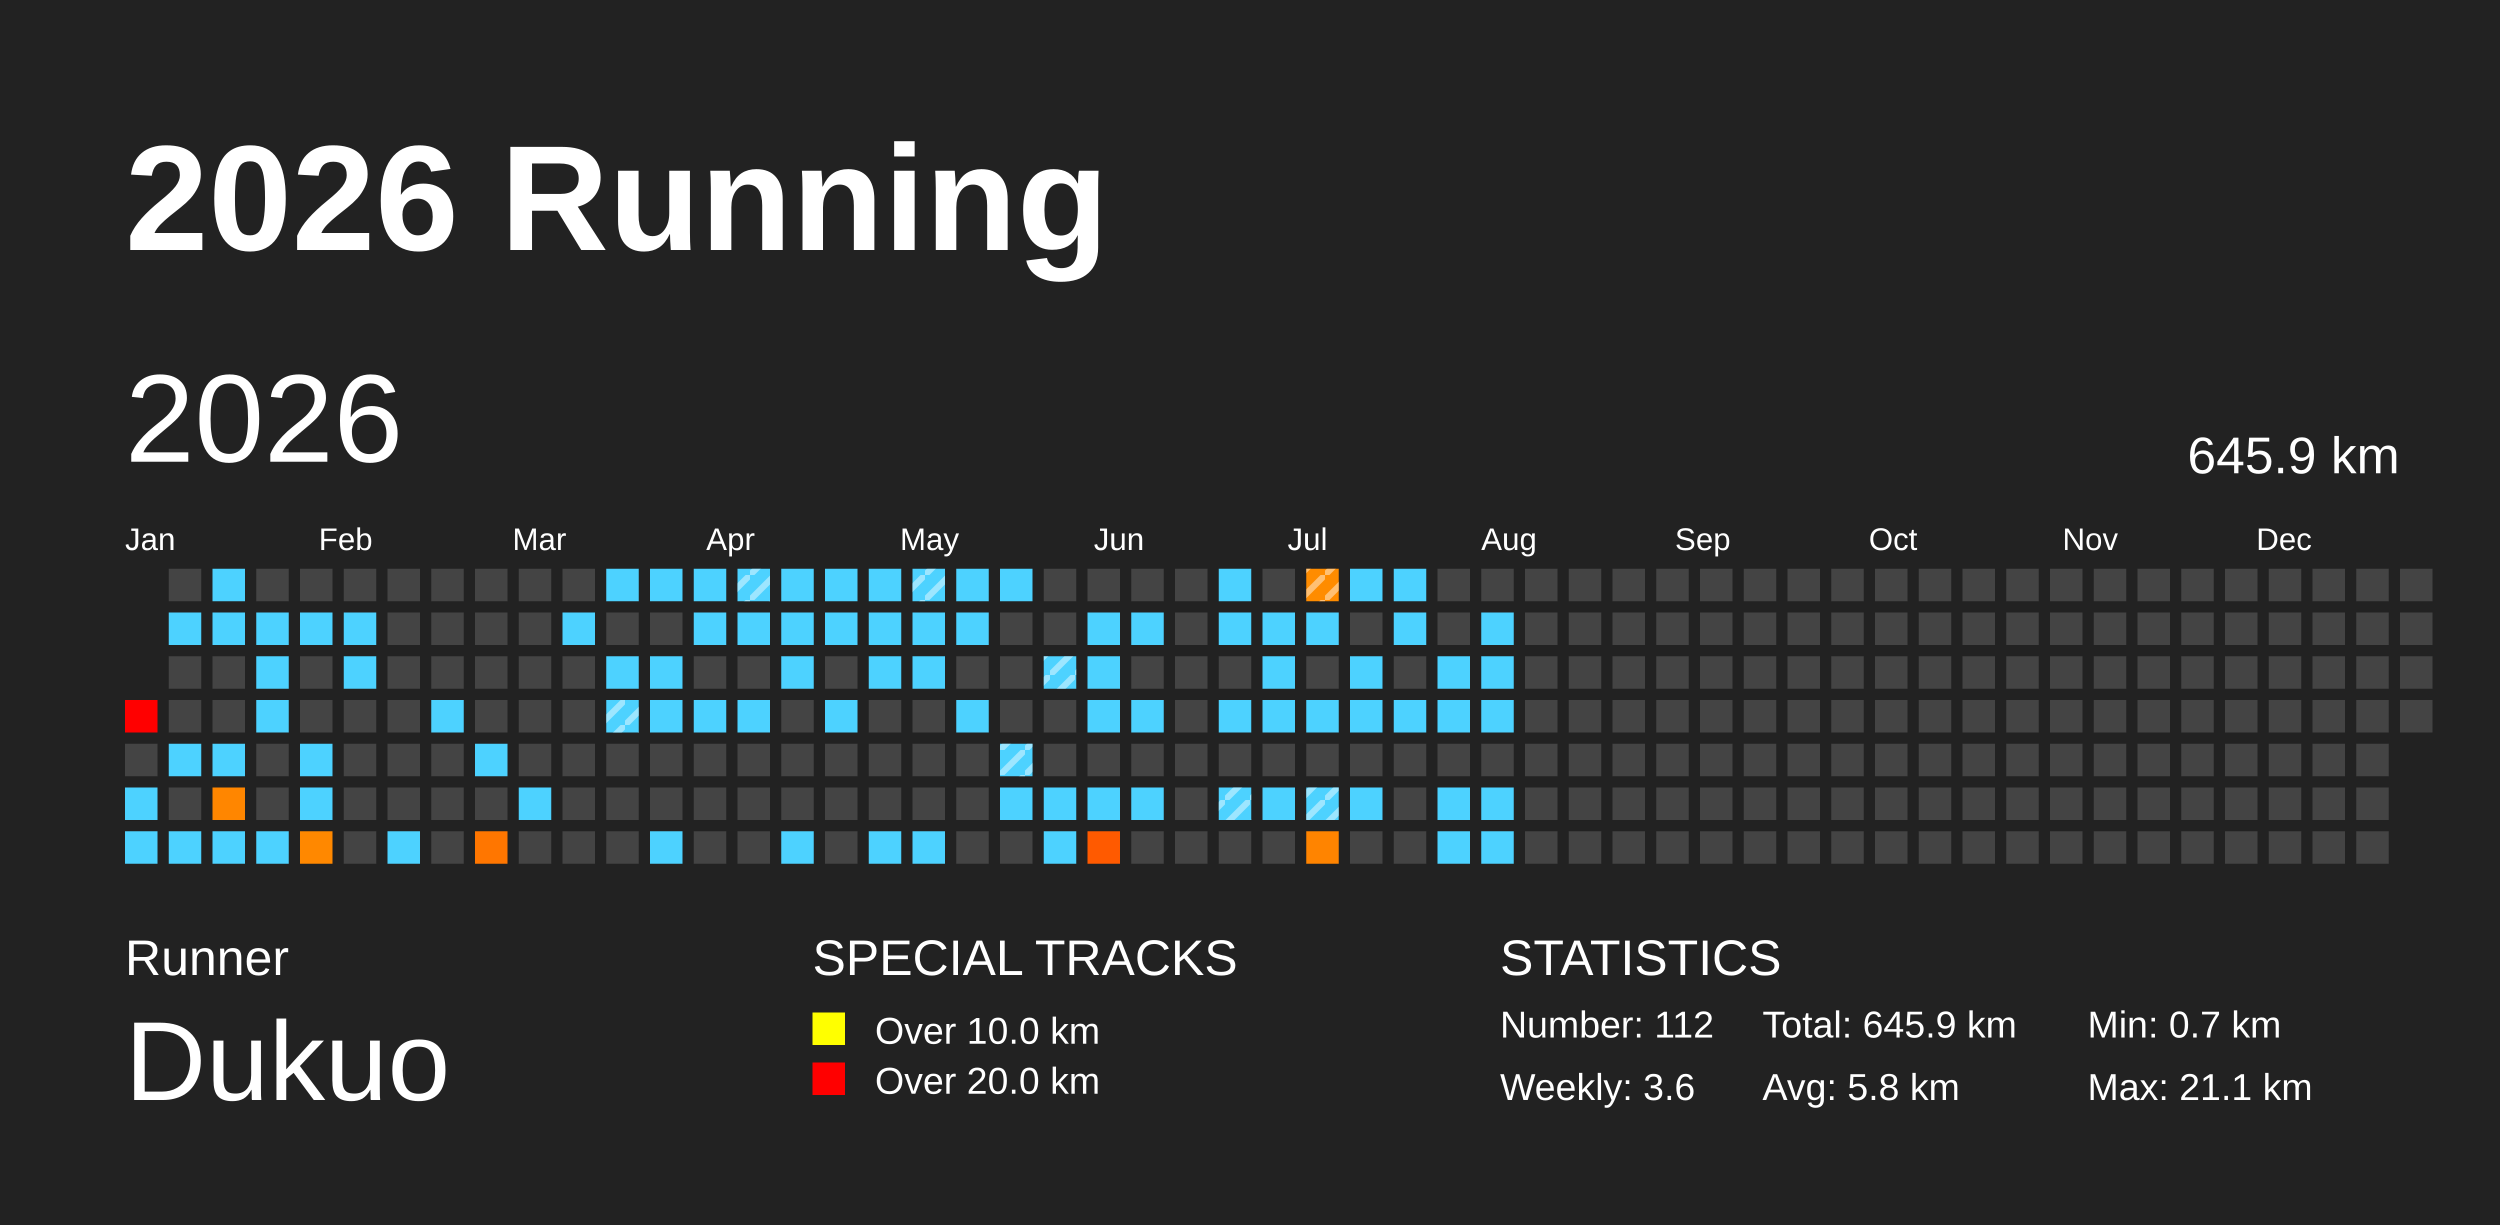
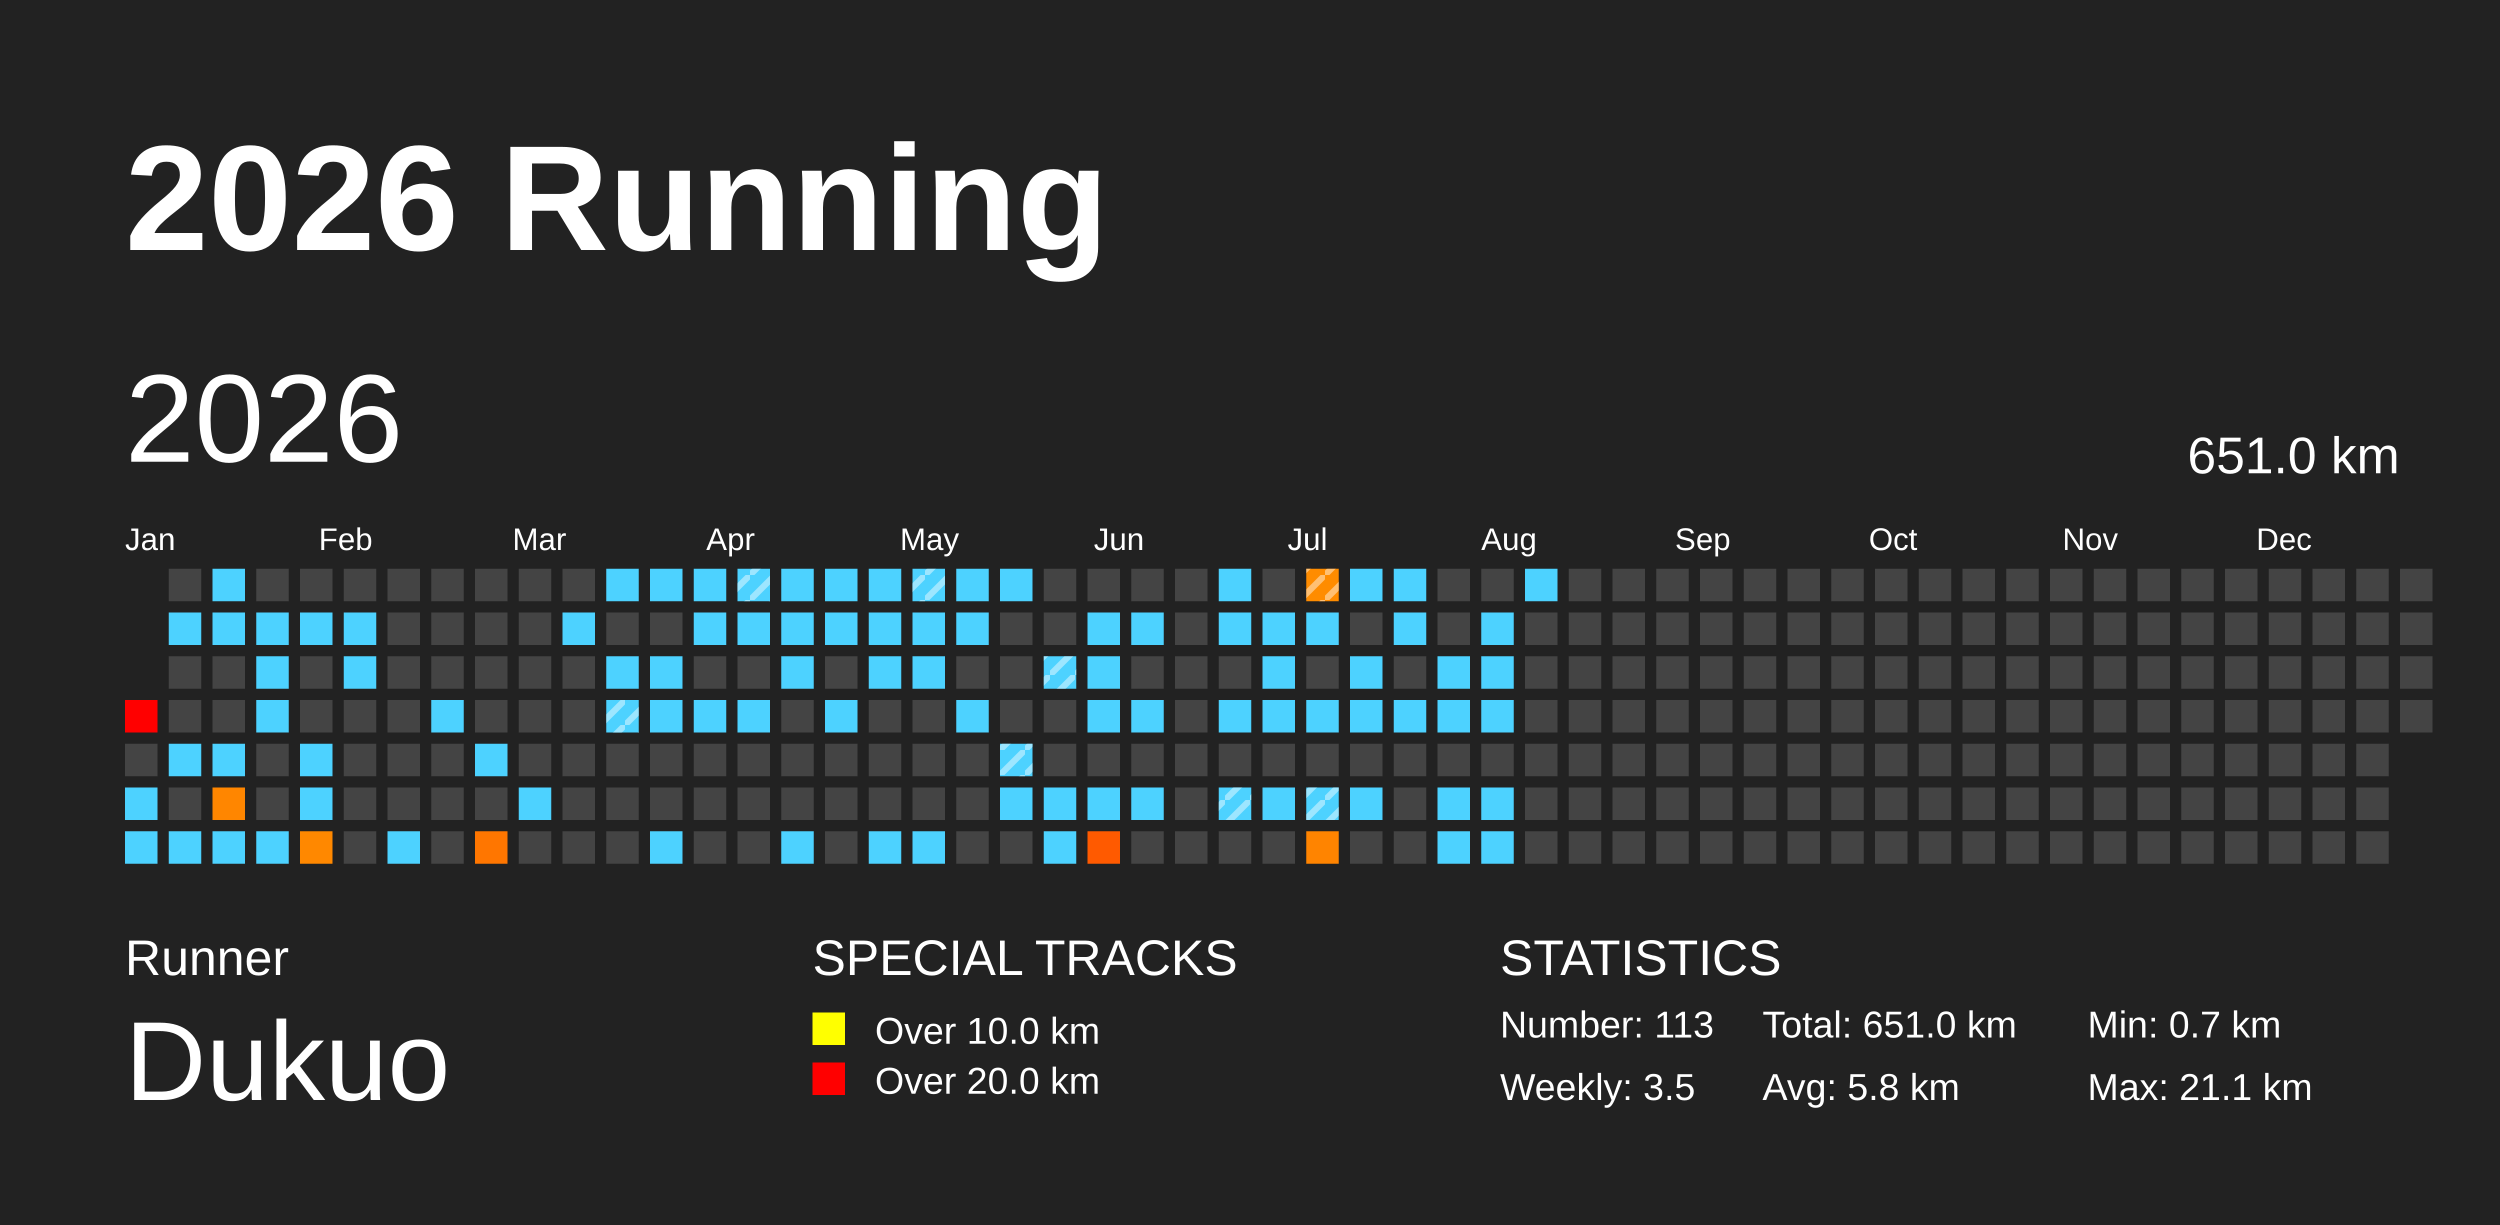
<svg xmlns="http://www.w3.org/2000/svg" baseProfile="full" height="98mm" version="1.1" viewBox="0,0,200,98" width="200mm">
  <defs>
    <pattern height="2" id="indoor-stripe" patternUnits="userSpaceOnUse" width="2">
      <line stroke="white" stroke-opacity="0.45" stroke-width="0.5" x1="0" x2="2" y1="2" y2="0" />
    </pattern>
  </defs>
  <rect fill="#222222" height="98" width="200" x="0" y="0" />
  <text fill="#FFFFFF" style="font-size:12px; font-family:Arial; font-weight:bold;" x="10" y="20">2026 Running</text>
  <text fill="#FFFFFF" style="font-size:4px; font-family:Arial" x="10" y="78">Runner</text>
  <text fill="#FFFFFF" style="font-size:9px; font-family:Arial" x="10" y="88">Dukuo</text>
  <text fill="#FFFFFF" style="font-size:4px; font-family:Arial" x="65" y="78">SPECIAL TRACKS</text>
  <rect fill="yellow" height="2.6" width="2.6" x="65" y="81" />
  <text fill="#FFFFFF" style="font-size:3px; font-family:Arial" x="70" y="83.5">Over 10.0 km</text>
  <rect fill="red" height="2.6" width="2.6" x="65" y="85" />
  <text fill="#FFFFFF" style="font-size:3px; font-family:Arial" x="70" y="87.5">Over 20.0 km</text>
  <text fill="#FFFFFF" style="font-size:4px; font-family:Arial" x="120" y="78">STATISTICS</text>
-   <text fill="#FFFFFF" style="font-size:3px; font-family:Arial" x="120" y="83">Number: 112</text>
-   <text fill="#FFFFFF" style="font-size:3px; font-family:Arial" x="120" y="88">Weekly: 3.6</text>
-   <text fill="#FFFFFF" style="font-size:3px; font-family:Arial" x="141" y="83">Total: 645.9 km</text>
+   <text fill="#FFFFFF" style="font-size:3px; font-family:Arial" x="120" y="83">Number: 113</text>
+   <text fill="#FFFFFF" style="font-size:3px; font-family:Arial" x="120" y="88">Weekly: 3.5</text>
+   <text fill="#FFFFFF" style="font-size:3px; font-family:Arial" x="141" y="83">Total: 651.0 km</text>
  <text fill="#FFFFFF" style="font-size:3px; font-family:Arial" x="141" y="88">Avg: 5.8 km</text>
  <text fill="#FFFFFF" style="font-size:3px; font-family:Arial" x="167" y="83">Min: 0.7 km</text>
  <text fill="#FFFFFF" style="font-size:3px; font-family:Arial" x="167" y="88">Max: 21.1 km</text>
  <text dominant-baseline="hanging" fill="#FFFFFF" style="font-size:10.0px; font-family:Arial;" x="10" y="30">2026</text>
-   <text dominant-baseline="hanging" fill="#FFFFFF" style="font-size:4.125px; font-family:Arial;" x="175" y="35">645.9 km</text>
+   <text dominant-baseline="hanging" fill="#FFFFFF" style="font-size:4.125px; font-family:Arial;" x="175" y="35">651.0 km</text>
  <text fill="#FFFFFF" style="font-size:2.5px; font-family:Arial" x="10.0" y="44">Jan</text>
  <text fill="#FFFFFF" style="font-size:2.5px; font-family:Arial" x="25.5" y="44">Feb</text>
  <text fill="#FFFFFF" style="font-size:2.5px; font-family:Arial" x="41.0" y="44">Mar</text>
  <text fill="#FFFFFF" style="font-size:2.5px; font-family:Arial" x="56.5" y="44">Apr</text>
  <text fill="#FFFFFF" style="font-size:2.5px; font-family:Arial" x="72.0" y="44">May</text>
  <text fill="#FFFFFF" style="font-size:2.5px; font-family:Arial" x="87.5" y="44">Jun</text>
  <text fill="#FFFFFF" style="font-size:2.5px; font-family:Arial" x="103.0" y="44">Jul</text>
  <text fill="#FFFFFF" style="font-size:2.5px; font-family:Arial" x="118.5" y="44">Aug</text>
  <text fill="#FFFFFF" style="font-size:2.5px; font-family:Arial" x="134.0" y="44">Sep</text>
  <text fill="#FFFFFF" style="font-size:2.5px; font-family:Arial" x="149.5" y="44">Oct</text>
  <text fill="#FFFFFF" style="font-size:2.5px; font-family:Arial" x="165.0" y="44">Nov</text>
  <text fill="#FFFFFF" style="font-size:2.5px; font-family:Arial" x="180.5" y="44">Dec</text>
  <rect fill="red" height="2.6" width="2.6" x="10.0" y="56.0" />
  <rect fill="#444444" height="2.6" width="2.6" x="10.0" y="59.5" />
  <rect fill="#4dd2ff" height="2.6" width="2.6" x="10.0" y="63.0" />
  <rect fill="#4dd2ff" height="2.6" width="2.6" x="10.0" y="66.5" />
  <rect fill="#444444" height="2.6" width="2.6" x="13.5" y="45.5" />
  <rect fill="#4dd2ff" height="2.6" width="2.6" x="13.5" y="49.0" />
  <rect fill="#444444" height="2.6" width="2.6" x="13.5" y="52.5" />
  <rect fill="#444444" height="2.6" width="2.6" x="13.5" y="56.0" />
  <rect fill="#4dd2ff" height="2.6" width="2.6" x="13.5" y="59.5" />
  <rect fill="#444444" height="2.6" width="2.6" x="13.5" y="63.0" />
  <rect fill="#4dd2ff" height="2.6" width="2.6" x="13.5" y="66.5" />
  <rect fill="#4dd2ff" height="2.6" width="2.6" x="17.0" y="45.5" />
  <rect fill="#4dd2ff" height="2.6" width="2.6" x="17.0" y="49.0" />
  <rect fill="#444444" height="2.6" width="2.6" x="17.0" y="52.5" />
  <rect fill="#444444" height="2.6" width="2.6" x="17.0" y="56.0" />
  <rect fill="#4dd2ff" height="2.6" width="2.6" x="17.0" y="59.5" />
  <rect fill="#ff8600" height="2.6" width="2.6" x="17.0" y="63.0" />
  <rect fill="#4dd2ff" height="2.6" width="2.6" x="17.0" y="66.5" />
  <rect fill="#444444" height="2.6" width="2.6" x="20.5" y="45.5" />
  <rect fill="#4dd2ff" height="2.6" width="2.6" x="20.5" y="49.0" />
  <rect fill="#4dd2ff" height="2.6" width="2.6" x="20.5" y="52.5" />
  <rect fill="#4dd2ff" height="2.6" width="2.6" x="20.5" y="56.0" />
  <rect fill="#444444" height="2.6" width="2.6" x="20.5" y="59.5" />
  <rect fill="#444444" height="2.6" width="2.6" x="20.5" y="63.0" />
  <rect fill="#4dd2ff" height="2.6" width="2.6" x="20.5" y="66.5" />
  <rect fill="#444444" height="2.6" width="2.6" x="24.0" y="45.5" />
  <rect fill="#4dd2ff" height="2.6" width="2.6" x="24.0" y="49.0" />
  <rect fill="#444444" height="2.6" width="2.6" x="24.0" y="52.5" />
  <rect fill="#444444" height="2.6" width="2.6" x="24.0" y="56.0" />
  <rect fill="#4dd2ff" height="2.6" width="2.6" x="24.0" y="59.5" />
  <rect fill="#4dd2ff" height="2.6" width="2.6" x="24.0" y="63.0" />
  <rect fill="#ff8800" height="2.6" width="2.6" x="24.0" y="66.5" />
  <rect fill="#444444" height="2.6" width="2.6" x="27.5" y="45.5" />
  <rect fill="#4dd2ff" height="2.6" width="2.6" x="27.5" y="49.0" />
  <rect fill="#4dd2ff" height="2.6" width="2.6" x="27.5" y="52.5" />
  <rect fill="#444444" height="2.6" width="2.6" x="27.5" y="56.0" />
  <rect fill="#444444" height="2.6" width="2.6" x="27.5" y="59.5" />
  <rect fill="#444444" height="2.6" width="2.6" x="27.5" y="63.0" />
  <rect fill="#444444" height="2.6" width="2.6" x="27.5" y="66.5" />
  <rect fill="#444444" height="2.6" width="2.6" x="31.0" y="45.5" />
  <rect fill="#444444" height="2.6" width="2.6" x="31.0" y="49.0" />
  <rect fill="#444444" height="2.6" width="2.6" x="31.0" y="52.5" />
  <rect fill="#444444" height="2.6" width="2.6" x="31.0" y="56.0" />
  <rect fill="#444444" height="2.6" width="2.6" x="31.0" y="59.5" />
  <rect fill="#444444" height="2.6" width="2.6" x="31.0" y="63.0" />
  <rect fill="#4dd2ff" height="2.6" width="2.6" x="31.0" y="66.5" />
  <rect fill="#444444" height="2.6" width="2.6" x="34.5" y="45.5" />
  <rect fill="#444444" height="2.6" width="2.6" x="34.5" y="49.0" />
  <rect fill="#444444" height="2.6" width="2.6" x="34.5" y="52.5" />
  <rect fill="#4dd2ff" height="2.6" width="2.6" x="34.5" y="56.0" />
  <rect fill="#444444" height="2.6" width="2.6" x="34.5" y="59.5" />
  <rect fill="#444444" height="2.6" width="2.6" x="34.5" y="63.0" />
  <rect fill="#444444" height="2.6" width="2.6" x="34.5" y="66.5" />
  <rect fill="#444444" height="2.6" width="2.6" x="38.0" y="45.5" />
  <rect fill="#444444" height="2.6" width="2.6" x="38.0" y="49.0" />
  <rect fill="#444444" height="2.6" width="2.6" x="38.0" y="52.5" />
  <rect fill="#444444" height="2.6" width="2.6" x="38.0" y="56.0" />
  <rect fill="#4dd2ff" height="2.6" width="2.6" x="38.0" y="59.5" />
  <rect fill="#444444" height="2.6" width="2.6" x="38.0" y="63.0" />
  <rect fill="#ff7600" height="2.6" width="2.6" x="38.0" y="66.5" />
  <rect fill="#444444" height="2.6" width="2.6" x="41.5" y="45.5" />
  <rect fill="#444444" height="2.6" width="2.6" x="41.5" y="49.0" />
  <rect fill="#444444" height="2.6" width="2.6" x="41.5" y="52.5" />
  <rect fill="#444444" height="2.6" width="2.6" x="41.5" y="56.0" />
  <rect fill="#444444" height="2.6" width="2.6" x="41.5" y="59.5" />
  <rect fill="#4dd2ff" height="2.6" width="2.6" x="41.5" y="63.0" />
  <rect fill="#444444" height="2.6" width="2.6" x="41.5" y="66.5" />
  <rect fill="#444444" height="2.6" width="2.6" x="45.0" y="45.5" />
  <rect fill="#4dd2ff" height="2.6" width="2.6" x="45.0" y="49.0" />
  <rect fill="#444444" height="2.6" width="2.6" x="45.0" y="52.5" />
  <rect fill="#444444" height="2.6" width="2.6" x="45.0" y="56.0" />
  <rect fill="#444444" height="2.6" width="2.6" x="45.0" y="59.5" />
  <rect fill="#444444" height="2.6" width="2.6" x="45.0" y="63.0" />
  <rect fill="#444444" height="2.6" width="2.6" x="45.0" y="66.5" />
  <rect fill="#4dd2ff" height="2.6" width="2.6" x="48.5" y="45.5" />
  <rect fill="#444444" height="2.6" width="2.6" x="48.5" y="49.0" />
  <rect fill="#4dd2ff" height="2.6" width="2.6" x="48.5" y="52.5" />
  <rect fill="#4dd2ff" height="2.6" width="2.6" x="48.5" y="56.0" />
  <rect fill="url(#indoor-stripe)" height="2.6" style="pointer-events: none;" width="2.6" x="48.5" y="56.0" />
  <rect fill="#444444" height="2.6" width="2.6" x="48.5" y="59.5" />
  <rect fill="#444444" height="2.6" width="2.6" x="48.5" y="63.0" />
  <rect fill="#444444" height="2.6" width="2.6" x="48.5" y="66.5" />
  <rect fill="#4dd2ff" height="2.6" width="2.6" x="52.0" y="45.5" />
  <rect fill="#444444" height="2.6" width="2.6" x="52.0" y="49.0" />
  <rect fill="#4dd2ff" height="2.6" width="2.6" x="52.0" y="52.5" />
  <rect fill="#4dd2ff" height="2.6" width="2.6" x="52.0" y="56.0" />
  <rect fill="#444444" height="2.6" width="2.6" x="52.0" y="59.5" />
  <rect fill="#444444" height="2.6" width="2.6" x="52.0" y="63.0" />
  <rect fill="#4dd2ff" height="2.6" width="2.6" x="52.0" y="66.5" />
  <rect fill="#4dd2ff" height="2.6" width="2.6" x="55.5" y="45.5" />
  <rect fill="#4dd2ff" height="2.6" width="2.6" x="55.5" y="49.0" />
  <rect fill="#444444" height="2.6" width="2.6" x="55.5" y="52.5" />
  <rect fill="#4dd2ff" height="2.6" width="2.6" x="55.5" y="56.0" />
  <rect fill="#444444" height="2.6" width="2.6" x="55.5" y="59.5" />
  <rect fill="#444444" height="2.6" width="2.6" x="55.5" y="63.0" />
  <rect fill="#444444" height="2.6" width="2.6" x="55.5" y="66.5" />
  <rect fill="#4dd2ff" height="2.6" width="2.6" x="59.0" y="45.5" />
  <rect fill="url(#indoor-stripe)" height="2.6" style="pointer-events: none;" width="2.6" x="59.0" y="45.5" />
  <rect fill="#4dd2ff" height="2.6" width="2.6" x="59.0" y="49.0" />
  <rect fill="#444444" height="2.6" width="2.6" x="59.0" y="52.5" />
  <rect fill="#4dd2ff" height="2.6" width="2.6" x="59.0" y="56.0" />
  <rect fill="#444444" height="2.6" width="2.6" x="59.0" y="59.5" />
  <rect fill="#444444" height="2.6" width="2.6" x="59.0" y="63.0" />
  <rect fill="#444444" height="2.6" width="2.6" x="59.0" y="66.5" />
  <rect fill="#4dd2ff" height="2.6" width="2.6" x="62.5" y="45.5" />
  <rect fill="#4dd2ff" height="2.6" width="2.6" x="62.5" y="49.0" />
  <rect fill="#4dd2ff" height="2.6" width="2.6" x="62.5" y="52.5" />
  <rect fill="#444444" height="2.6" width="2.6" x="62.5" y="56.0" />
  <rect fill="#444444" height="2.6" width="2.6" x="62.5" y="59.5" />
  <rect fill="#444444" height="2.6" width="2.6" x="62.5" y="63.0" />
  <rect fill="#4dd2ff" height="2.6" width="2.6" x="62.5" y="66.5" />
  <rect fill="#4dd2ff" height="2.6" width="2.6" x="66.0" y="45.5" />
  <rect fill="#4dd2ff" height="2.6" width="2.6" x="66.0" y="49.0" />
  <rect fill="#444444" height="2.6" width="2.6" x="66.0" y="52.5" />
  <rect fill="#4dd2ff" height="2.6" width="2.6" x="66.0" y="56.0" />
  <rect fill="#444444" height="2.6" width="2.6" x="66.0" y="59.5" />
  <rect fill="#444444" height="2.6" width="2.6" x="66.0" y="63.0" />
  <rect fill="#444444" height="2.6" width="2.6" x="66.0" y="66.5" />
  <rect fill="#4dd2ff" height="2.6" width="2.6" x="69.5" y="45.5" />
  <rect fill="#4dd2ff" height="2.6" width="2.6" x="69.5" y="49.0" />
  <rect fill="#4dd2ff" height="2.6" width="2.6" x="69.5" y="52.5" />
  <rect fill="#444444" height="2.6" width="2.6" x="69.5" y="56.0" />
  <rect fill="#444444" height="2.6" width="2.6" x="69.5" y="59.5" />
  <rect fill="#444444" height="2.6" width="2.6" x="69.5" y="63.0" />
  <rect fill="#4dd2ff" height="2.6" width="2.6" x="69.5" y="66.5" />
  <rect fill="#4dd2ff" height="2.6" width="2.6" x="73.0" y="45.5" />
  <rect fill="url(#indoor-stripe)" height="2.6" style="pointer-events: none;" width="2.6" x="73.0" y="45.5" />
  <rect fill="#4dd2ff" height="2.6" width="2.6" x="73.0" y="49.0" />
  <rect fill="#4dd2ff" height="2.6" width="2.6" x="73.0" y="52.5" />
  <rect fill="#444444" height="2.6" width="2.6" x="73.0" y="56.0" />
  <rect fill="#444444" height="2.6" width="2.6" x="73.0" y="59.5" />
  <rect fill="#444444" height="2.6" width="2.6" x="73.0" y="63.0" />
  <rect fill="#4dd2ff" height="2.6" width="2.6" x="73.0" y="66.5" />
  <rect fill="#4dd2ff" height="2.6" width="2.6" x="76.5" y="45.5" />
  <rect fill="#4dd2ff" height="2.6" width="2.6" x="76.5" y="49.0" />
  <rect fill="#444444" height="2.6" width="2.6" x="76.5" y="52.5" />
  <rect fill="#4dd2ff" height="2.6" width="2.6" x="76.5" y="56.0" />
  <rect fill="#444444" height="2.6" width="2.6" x="76.5" y="59.5" />
  <rect fill="#444444" height="2.6" width="2.6" x="76.5" y="63.0" />
  <rect fill="#444444" height="2.6" width="2.6" x="76.5" y="66.5" />
  <rect fill="#4dd2ff" height="2.6" width="2.6" x="80.0" y="45.5" />
  <rect fill="#444444" height="2.6" width="2.6" x="80.0" y="49.0" />
  <rect fill="#444444" height="2.6" width="2.6" x="80.0" y="52.5" />
  <rect fill="#444444" height="2.6" width="2.6" x="80.0" y="56.0" />
  <rect fill="#4dd2ff" height="2.6" width="2.6" x="80.0" y="59.5" />
  <rect fill="url(#indoor-stripe)" height="2.6" style="pointer-events: none;" width="2.6" x="80.0" y="59.5" />
  <rect fill="#4dd2ff" height="2.6" width="2.6" x="80.0" y="63.0" />
  <rect fill="#444444" height="2.6" width="2.6" x="80.0" y="66.5" />
  <rect fill="#444444" height="2.6" width="2.6" x="83.5" y="45.5" />
  <rect fill="#444444" height="2.6" width="2.6" x="83.5" y="49.0" />
  <rect fill="#4dd2ff" height="2.6" width="2.6" x="83.5" y="52.5" />
  <rect fill="url(#indoor-stripe)" height="2.6" style="pointer-events: none;" width="2.6" x="83.5" y="52.5" />
  <rect fill="#444444" height="2.6" width="2.6" x="83.5" y="56.0" />
  <rect fill="#444444" height="2.6" width="2.6" x="83.5" y="59.5" />
  <rect fill="#4dd2ff" height="2.6" width="2.6" x="83.5" y="63.0" />
  <rect fill="#4dd2ff" height="2.6" width="2.6" x="83.5" y="66.5" />
  <rect fill="#444444" height="2.6" width="2.6" x="87.0" y="45.5" />
  <rect fill="#4dd2ff" height="2.6" width="2.6" x="87.0" y="49.0" />
  <rect fill="#4dd2ff" height="2.6" width="2.6" x="87.0" y="52.5" />
  <rect fill="#4dd2ff" height="2.6" width="2.6" x="87.0" y="56.0" />
  <rect fill="#444444" height="2.6" width="2.6" x="87.0" y="59.5" />
  <rect fill="#4dd2ff" height="2.6" width="2.6" x="87.0" y="63.0" />
  <rect fill="#ff5a00" height="2.6" width="2.6" x="87.0" y="66.5" />
  <rect fill="#444444" height="2.6" width="2.6" x="90.5" y="45.5" />
  <rect fill="#4dd2ff" height="2.6" width="2.6" x="90.5" y="49.0" />
  <rect fill="#444444" height="2.6" width="2.6" x="90.5" y="52.5" />
  <rect fill="#4dd2ff" height="2.6" width="2.6" x="90.5" y="56.0" />
  <rect fill="#444444" height="2.6" width="2.6" x="90.5" y="59.5" />
  <rect fill="#4dd2ff" height="2.6" width="2.6" x="90.5" y="63.0" />
  <rect fill="#444444" height="2.6" width="2.6" x="90.5" y="66.5" />
  <rect fill="#444444" height="2.6" width="2.6" x="94.0" y="45.5" />
  <rect fill="#444444" height="2.6" width="2.6" x="94.0" y="49.0" />
  <rect fill="#444444" height="2.6" width="2.6" x="94.0" y="52.5" />
  <rect fill="#444444" height="2.6" width="2.6" x="94.0" y="56.0" />
  <rect fill="#444444" height="2.6" width="2.6" x="94.0" y="59.5" />
  <rect fill="#444444" height="2.6" width="2.6" x="94.0" y="63.0" />
  <rect fill="#444444" height="2.6" width="2.6" x="94.0" y="66.5" />
  <rect fill="#4dd2ff" height="2.6" width="2.6" x="97.5" y="45.5" />
  <rect fill="#4dd2ff" height="2.6" width="2.6" x="97.5" y="49.0" />
  <rect fill="#444444" height="2.6" width="2.6" x="97.5" y="52.5" />
  <rect fill="#4dd2ff" height="2.6" width="2.6" x="97.5" y="56.0" />
  <rect fill="#444444" height="2.6" width="2.6" x="97.5" y="59.5" />
  <rect fill="#4dd2ff" height="2.6" width="2.6" x="97.5" y="63.0" />
  <rect fill="url(#indoor-stripe)" height="2.6" style="pointer-events: none;" width="2.6" x="97.5" y="63.0" />
  <rect fill="#444444" height="2.6" width="2.6" x="97.5" y="66.5" />
  <rect fill="#444444" height="2.6" width="2.6" x="101.0" y="45.5" />
  <rect fill="#4dd2ff" height="2.6" width="2.6" x="101.0" y="49.0" />
  <rect fill="#4dd2ff" height="2.6" width="2.6" x="101.0" y="52.5" />
  <rect fill="#4dd2ff" height="2.6" width="2.6" x="101.0" y="56.0" />
  <rect fill="#444444" height="2.6" width="2.6" x="101.0" y="59.5" />
  <rect fill="#4dd2ff" height="2.6" width="2.6" x="101.0" y="63.0" />
  <rect fill="#444444" height="2.6" width="2.6" x="101.0" y="66.5" />
  <rect fill="#ff8c00" height="2.6" width="2.6" x="104.5" y="45.5" />
  <rect fill="url(#indoor-stripe)" height="2.6" style="pointer-events: none;" width="2.6" x="104.5" y="45.5" />
  <rect fill="#4dd2ff" height="2.6" width="2.6" x="104.5" y="49.0" />
  <rect fill="#444444" height="2.6" width="2.6" x="104.5" y="52.5" />
  <rect fill="#4dd2ff" height="2.6" width="2.6" x="104.5" y="56.0" />
  <rect fill="#444444" height="2.6" width="2.6" x="104.5" y="59.5" />
  <rect fill="#4dd2ff" height="2.6" width="2.6" x="104.5" y="63.0" />
  <rect fill="url(#indoor-stripe)" height="2.6" style="pointer-events: none;" width="2.6" x="104.5" y="63.0" />
  <rect fill="#ff8400" height="2.6" width="2.6" x="104.5" y="66.5" />
  <rect fill="#4dd2ff" height="2.6" width="2.6" x="108.0" y="45.5" />
  <rect fill="#444444" height="2.6" width="2.6" x="108.0" y="49.0" />
  <rect fill="#4dd2ff" height="2.6" width="2.6" x="108.0" y="52.5" />
  <rect fill="#4dd2ff" height="2.6" width="2.6" x="108.0" y="56.0" />
  <rect fill="#444444" height="2.6" width="2.6" x="108.0" y="59.5" />
  <rect fill="#4dd2ff" height="2.6" width="2.6" x="108.0" y="63.0" />
  <rect fill="#444444" height="2.6" width="2.6" x="108.0" y="66.5" />
  <rect fill="#4dd2ff" height="2.6" width="2.6" x="111.5" y="45.5" />
  <rect fill="#4dd2ff" height="2.6" width="2.6" x="111.5" y="49.0" />
  <rect fill="#444444" height="2.6" width="2.6" x="111.5" y="52.5" />
  <rect fill="#4dd2ff" height="2.6" width="2.6" x="111.5" y="56.0" />
  <rect fill="#444444" height="2.6" width="2.6" x="111.5" y="59.5" />
  <rect fill="#444444" height="2.6" width="2.6" x="111.5" y="63.0" />
  <rect fill="#444444" height="2.6" width="2.6" x="111.5" y="66.5" />
  <rect fill="#444444" height="2.6" width="2.6" x="115.0" y="45.5" />
  <rect fill="#444444" height="2.6" width="2.6" x="115.0" y="49.0" />
  <rect fill="#4dd2ff" height="2.6" width="2.6" x="115.0" y="52.5" />
  <rect fill="#4dd2ff" height="2.6" width="2.6" x="115.0" y="56.0" />
  <rect fill="#444444" height="2.6" width="2.6" x="115.0" y="59.5" />
  <rect fill="#4dd2ff" height="2.6" width="2.6" x="115.0" y="63.0" />
  <rect fill="#4dd2ff" height="2.6" width="2.6" x="115.0" y="66.5" />
  <rect fill="#444444" height="2.6" width="2.6" x="118.5" y="45.5" />
  <rect fill="#4dd2ff" height="2.6" width="2.6" x="118.5" y="49.0" />
  <rect fill="#4dd2ff" height="2.6" width="2.6" x="118.5" y="52.5" />
  <rect fill="#4dd2ff" height="2.6" width="2.6" x="118.5" y="56.0" />
  <rect fill="#444444" height="2.6" width="2.6" x="118.5" y="59.5" />
  <rect fill="#4dd2ff" height="2.6" width="2.6" x="118.5" y="63.0" />
  <rect fill="#4dd2ff" height="2.6" width="2.6" x="118.5" y="66.5" />
-   <rect fill="#444444" height="2.6" width="2.6" x="122.0" y="45.5" />
+   <rect fill="#4dd2ff" height="2.6" width="2.6" x="122.0" y="45.5" />
  <rect fill="#444444" height="2.6" width="2.6" x="122.0" y="49.0" />
  <rect fill="#444444" height="2.6" width="2.6" x="122.0" y="52.5" />
  <rect fill="#444444" height="2.6" width="2.6" x="122.0" y="56.0" />
  <rect fill="#444444" height="2.6" width="2.6" x="122.0" y="59.5" />
  <rect fill="#444444" height="2.6" width="2.6" x="122.0" y="63.0" />
  <rect fill="#444444" height="2.6" width="2.6" x="122.0" y="66.5" />
  <rect fill="#444444" height="2.6" width="2.6" x="125.5" y="45.5" />
  <rect fill="#444444" height="2.6" width="2.6" x="125.5" y="49.0" />
  <rect fill="#444444" height="2.6" width="2.6" x="125.5" y="52.5" />
  <rect fill="#444444" height="2.6" width="2.6" x="125.5" y="56.0" />
  <rect fill="#444444" height="2.6" width="2.6" x="125.5" y="59.5" />
  <rect fill="#444444" height="2.6" width="2.6" x="125.5" y="63.0" />
  <rect fill="#444444" height="2.6" width="2.6" x="125.5" y="66.5" />
  <rect fill="#444444" height="2.6" width="2.6" x="129.0" y="45.5" />
  <rect fill="#444444" height="2.6" width="2.6" x="129.0" y="49.0" />
  <rect fill="#444444" height="2.6" width="2.6" x="129.0" y="52.5" />
  <rect fill="#444444" height="2.6" width="2.6" x="129.0" y="56.0" />
  <rect fill="#444444" height="2.6" width="2.6" x="129.0" y="59.5" />
  <rect fill="#444444" height="2.6" width="2.6" x="129.0" y="63.0" />
  <rect fill="#444444" height="2.6" width="2.6" x="129.0" y="66.5" />
  <rect fill="#444444" height="2.6" width="2.6" x="132.5" y="45.5" />
  <rect fill="#444444" height="2.6" width="2.6" x="132.5" y="49.0" />
  <rect fill="#444444" height="2.6" width="2.6" x="132.5" y="52.5" />
  <rect fill="#444444" height="2.6" width="2.6" x="132.5" y="56.0" />
  <rect fill="#444444" height="2.6" width="2.6" x="132.5" y="59.5" />
  <rect fill="#444444" height="2.6" width="2.6" x="132.5" y="63.0" />
  <rect fill="#444444" height="2.6" width="2.6" x="132.5" y="66.5" />
  <rect fill="#444444" height="2.6" width="2.6" x="136.0" y="45.5" />
  <rect fill="#444444" height="2.6" width="2.6" x="136.0" y="49.0" />
  <rect fill="#444444" height="2.6" width="2.6" x="136.0" y="52.5" />
  <rect fill="#444444" height="2.6" width="2.6" x="136.0" y="56.0" />
  <rect fill="#444444" height="2.6" width="2.6" x="136.0" y="59.5" />
  <rect fill="#444444" height="2.6" width="2.6" x="136.0" y="63.0" />
  <rect fill="#444444" height="2.6" width="2.6" x="136.0" y="66.5" />
  <rect fill="#444444" height="2.6" width="2.6" x="139.5" y="45.5" />
  <rect fill="#444444" height="2.6" width="2.6" x="139.5" y="49.0" />
  <rect fill="#444444" height="2.6" width="2.6" x="139.5" y="52.5" />
  <rect fill="#444444" height="2.6" width="2.6" x="139.5" y="56.0" />
  <rect fill="#444444" height="2.6" width="2.6" x="139.5" y="59.5" />
  <rect fill="#444444" height="2.6" width="2.6" x="139.5" y="63.0" />
  <rect fill="#444444" height="2.6" width="2.6" x="139.5" y="66.5" />
  <rect fill="#444444" height="2.6" width="2.6" x="143.0" y="45.5" />
  <rect fill="#444444" height="2.6" width="2.6" x="143.0" y="49.0" />
  <rect fill="#444444" height="2.6" width="2.6" x="143.0" y="52.5" />
  <rect fill="#444444" height="2.6" width="2.6" x="143.0" y="56.0" />
  <rect fill="#444444" height="2.6" width="2.6" x="143.0" y="59.5" />
  <rect fill="#444444" height="2.6" width="2.6" x="143.0" y="63.0" />
  <rect fill="#444444" height="2.6" width="2.6" x="143.0" y="66.5" />
  <rect fill="#444444" height="2.6" width="2.6" x="146.5" y="45.5" />
  <rect fill="#444444" height="2.6" width="2.6" x="146.5" y="49.0" />
  <rect fill="#444444" height="2.6" width="2.6" x="146.5" y="52.5" />
  <rect fill="#444444" height="2.6" width="2.6" x="146.5" y="56.0" />
  <rect fill="#444444" height="2.6" width="2.6" x="146.5" y="59.5" />
  <rect fill="#444444" height="2.6" width="2.6" x="146.5" y="63.0" />
  <rect fill="#444444" height="2.6" width="2.6" x="146.5" y="66.5" />
  <rect fill="#444444" height="2.6" width="2.6" x="150.0" y="45.5" />
  <rect fill="#444444" height="2.6" width="2.6" x="150.0" y="49.0" />
  <rect fill="#444444" height="2.6" width="2.6" x="150.0" y="52.5" />
  <rect fill="#444444" height="2.6" width="2.6" x="150.0" y="56.0" />
  <rect fill="#444444" height="2.6" width="2.6" x="150.0" y="59.5" />
  <rect fill="#444444" height="2.6" width="2.6" x="150.0" y="63.0" />
  <rect fill="#444444" height="2.6" width="2.6" x="150.0" y="66.5" />
  <rect fill="#444444" height="2.6" width="2.6" x="153.5" y="45.5" />
  <rect fill="#444444" height="2.6" width="2.6" x="153.5" y="49.0" />
  <rect fill="#444444" height="2.6" width="2.6" x="153.5" y="52.5" />
  <rect fill="#444444" height="2.6" width="2.6" x="153.5" y="56.0" />
  <rect fill="#444444" height="2.6" width="2.6" x="153.5" y="59.5" />
  <rect fill="#444444" height="2.6" width="2.6" x="153.5" y="63.0" />
  <rect fill="#444444" height="2.6" width="2.6" x="153.5" y="66.5" />
  <rect fill="#444444" height="2.6" width="2.6" x="157.0" y="45.5" />
  <rect fill="#444444" height="2.6" width="2.6" x="157.0" y="49.0" />
  <rect fill="#444444" height="2.6" width="2.6" x="157.0" y="52.5" />
  <rect fill="#444444" height="2.6" width="2.6" x="157.0" y="56.0" />
  <rect fill="#444444" height="2.6" width="2.6" x="157.0" y="59.5" />
  <rect fill="#444444" height="2.6" width="2.6" x="157.0" y="63.0" />
  <rect fill="#444444" height="2.6" width="2.6" x="157.0" y="66.5" />
  <rect fill="#444444" height="2.6" width="2.6" x="160.5" y="45.5" />
  <rect fill="#444444" height="2.6" width="2.6" x="160.5" y="49.0" />
  <rect fill="#444444" height="2.6" width="2.6" x="160.5" y="52.5" />
  <rect fill="#444444" height="2.6" width="2.6" x="160.5" y="56.0" />
  <rect fill="#444444" height="2.6" width="2.6" x="160.5" y="59.5" />
  <rect fill="#444444" height="2.6" width="2.6" x="160.5" y="63.0" />
  <rect fill="#444444" height="2.6" width="2.6" x="160.5" y="66.5" />
  <rect fill="#444444" height="2.6" width="2.6" x="164.0" y="45.5" />
  <rect fill="#444444" height="2.6" width="2.6" x="164.0" y="49.0" />
  <rect fill="#444444" height="2.6" width="2.6" x="164.0" y="52.5" />
  <rect fill="#444444" height="2.6" width="2.6" x="164.0" y="56.0" />
  <rect fill="#444444" height="2.6" width="2.6" x="164.0" y="59.5" />
  <rect fill="#444444" height="2.6" width="2.6" x="164.0" y="63.0" />
  <rect fill="#444444" height="2.6" width="2.6" x="164.0" y="66.5" />
  <rect fill="#444444" height="2.6" width="2.6" x="167.5" y="45.5" />
  <rect fill="#444444" height="2.6" width="2.6" x="167.5" y="49.0" />
  <rect fill="#444444" height="2.6" width="2.6" x="167.5" y="52.5" />
  <rect fill="#444444" height="2.6" width="2.6" x="167.5" y="56.0" />
  <rect fill="#444444" height="2.6" width="2.6" x="167.5" y="59.5" />
  <rect fill="#444444" height="2.6" width="2.6" x="167.5" y="63.0" />
  <rect fill="#444444" height="2.6" width="2.6" x="167.5" y="66.5" />
  <rect fill="#444444" height="2.6" width="2.6" x="171.0" y="45.5" />
  <rect fill="#444444" height="2.6" width="2.6" x="171.0" y="49.0" />
  <rect fill="#444444" height="2.6" width="2.6" x="171.0" y="52.5" />
  <rect fill="#444444" height="2.6" width="2.6" x="171.0" y="56.0" />
  <rect fill="#444444" height="2.6" width="2.6" x="171.0" y="59.5" />
  <rect fill="#444444" height="2.6" width="2.6" x="171.0" y="63.0" />
  <rect fill="#444444" height="2.6" width="2.6" x="171.0" y="66.5" />
  <rect fill="#444444" height="2.6" width="2.6" x="174.5" y="45.5" />
  <rect fill="#444444" height="2.6" width="2.6" x="174.5" y="49.0" />
  <rect fill="#444444" height="2.6" width="2.6" x="174.5" y="52.5" />
  <rect fill="#444444" height="2.6" width="2.6" x="174.5" y="56.0" />
  <rect fill="#444444" height="2.6" width="2.6" x="174.5" y="59.5" />
  <rect fill="#444444" height="2.6" width="2.6" x="174.5" y="63.0" />
  <rect fill="#444444" height="2.6" width="2.6" x="174.5" y="66.5" />
  <rect fill="#444444" height="2.6" width="2.6" x="178.0" y="45.5" />
  <rect fill="#444444" height="2.6" width="2.6" x="178.0" y="49.0" />
  <rect fill="#444444" height="2.6" width="2.6" x="178.0" y="52.5" />
  <rect fill="#444444" height="2.6" width="2.6" x="178.0" y="56.0" />
  <rect fill="#444444" height="2.6" width="2.6" x="178.0" y="59.5" />
  <rect fill="#444444" height="2.6" width="2.6" x="178.0" y="63.0" />
  <rect fill="#444444" height="2.6" width="2.6" x="178.0" y="66.5" />
  <rect fill="#444444" height="2.6" width="2.6" x="181.5" y="45.5" />
  <rect fill="#444444" height="2.6" width="2.6" x="181.5" y="49.0" />
  <rect fill="#444444" height="2.6" width="2.6" x="181.5" y="52.5" />
  <rect fill="#444444" height="2.6" width="2.6" x="181.5" y="56.0" />
  <rect fill="#444444" height="2.6" width="2.6" x="181.5" y="59.5" />
  <rect fill="#444444" height="2.6" width="2.6" x="181.5" y="63.0" />
  <rect fill="#444444" height="2.6" width="2.6" x="181.5" y="66.5" />
  <rect fill="#444444" height="2.6" width="2.6" x="185.0" y="45.5" />
  <rect fill="#444444" height="2.6" width="2.6" x="185.0" y="49.0" />
  <rect fill="#444444" height="2.6" width="2.6" x="185.0" y="52.5" />
  <rect fill="#444444" height="2.6" width="2.6" x="185.0" y="56.0" />
  <rect fill="#444444" height="2.6" width="2.6" x="185.0" y="59.5" />
  <rect fill="#444444" height="2.6" width="2.6" x="185.0" y="63.0" />
  <rect fill="#444444" height="2.6" width="2.6" x="185.0" y="66.5" />
  <rect fill="#444444" height="2.6" width="2.6" x="188.5" y="45.5" />
  <rect fill="#444444" height="2.6" width="2.6" x="188.5" y="49.0" />
  <rect fill="#444444" height="2.6" width="2.6" x="188.5" y="52.5" />
  <rect fill="#444444" height="2.6" width="2.6" x="188.5" y="56.0" />
  <rect fill="#444444" height="2.6" width="2.6" x="188.5" y="59.5" />
  <rect fill="#444444" height="2.6" width="2.6" x="188.5" y="63.0" />
  <rect fill="#444444" height="2.6" width="2.6" x="188.5" y="66.5" />
  <rect fill="#444444" height="2.6" width="2.6" x="192.0" y="45.5" />
  <rect fill="#444444" height="2.6" width="2.6" x="192.0" y="49.0" />
  <rect fill="#444444" height="2.6" width="2.6" x="192.0" y="52.5" />
  <rect fill="#444444" height="2.6" width="2.6" x="192.0" y="56.0" />
</svg>
